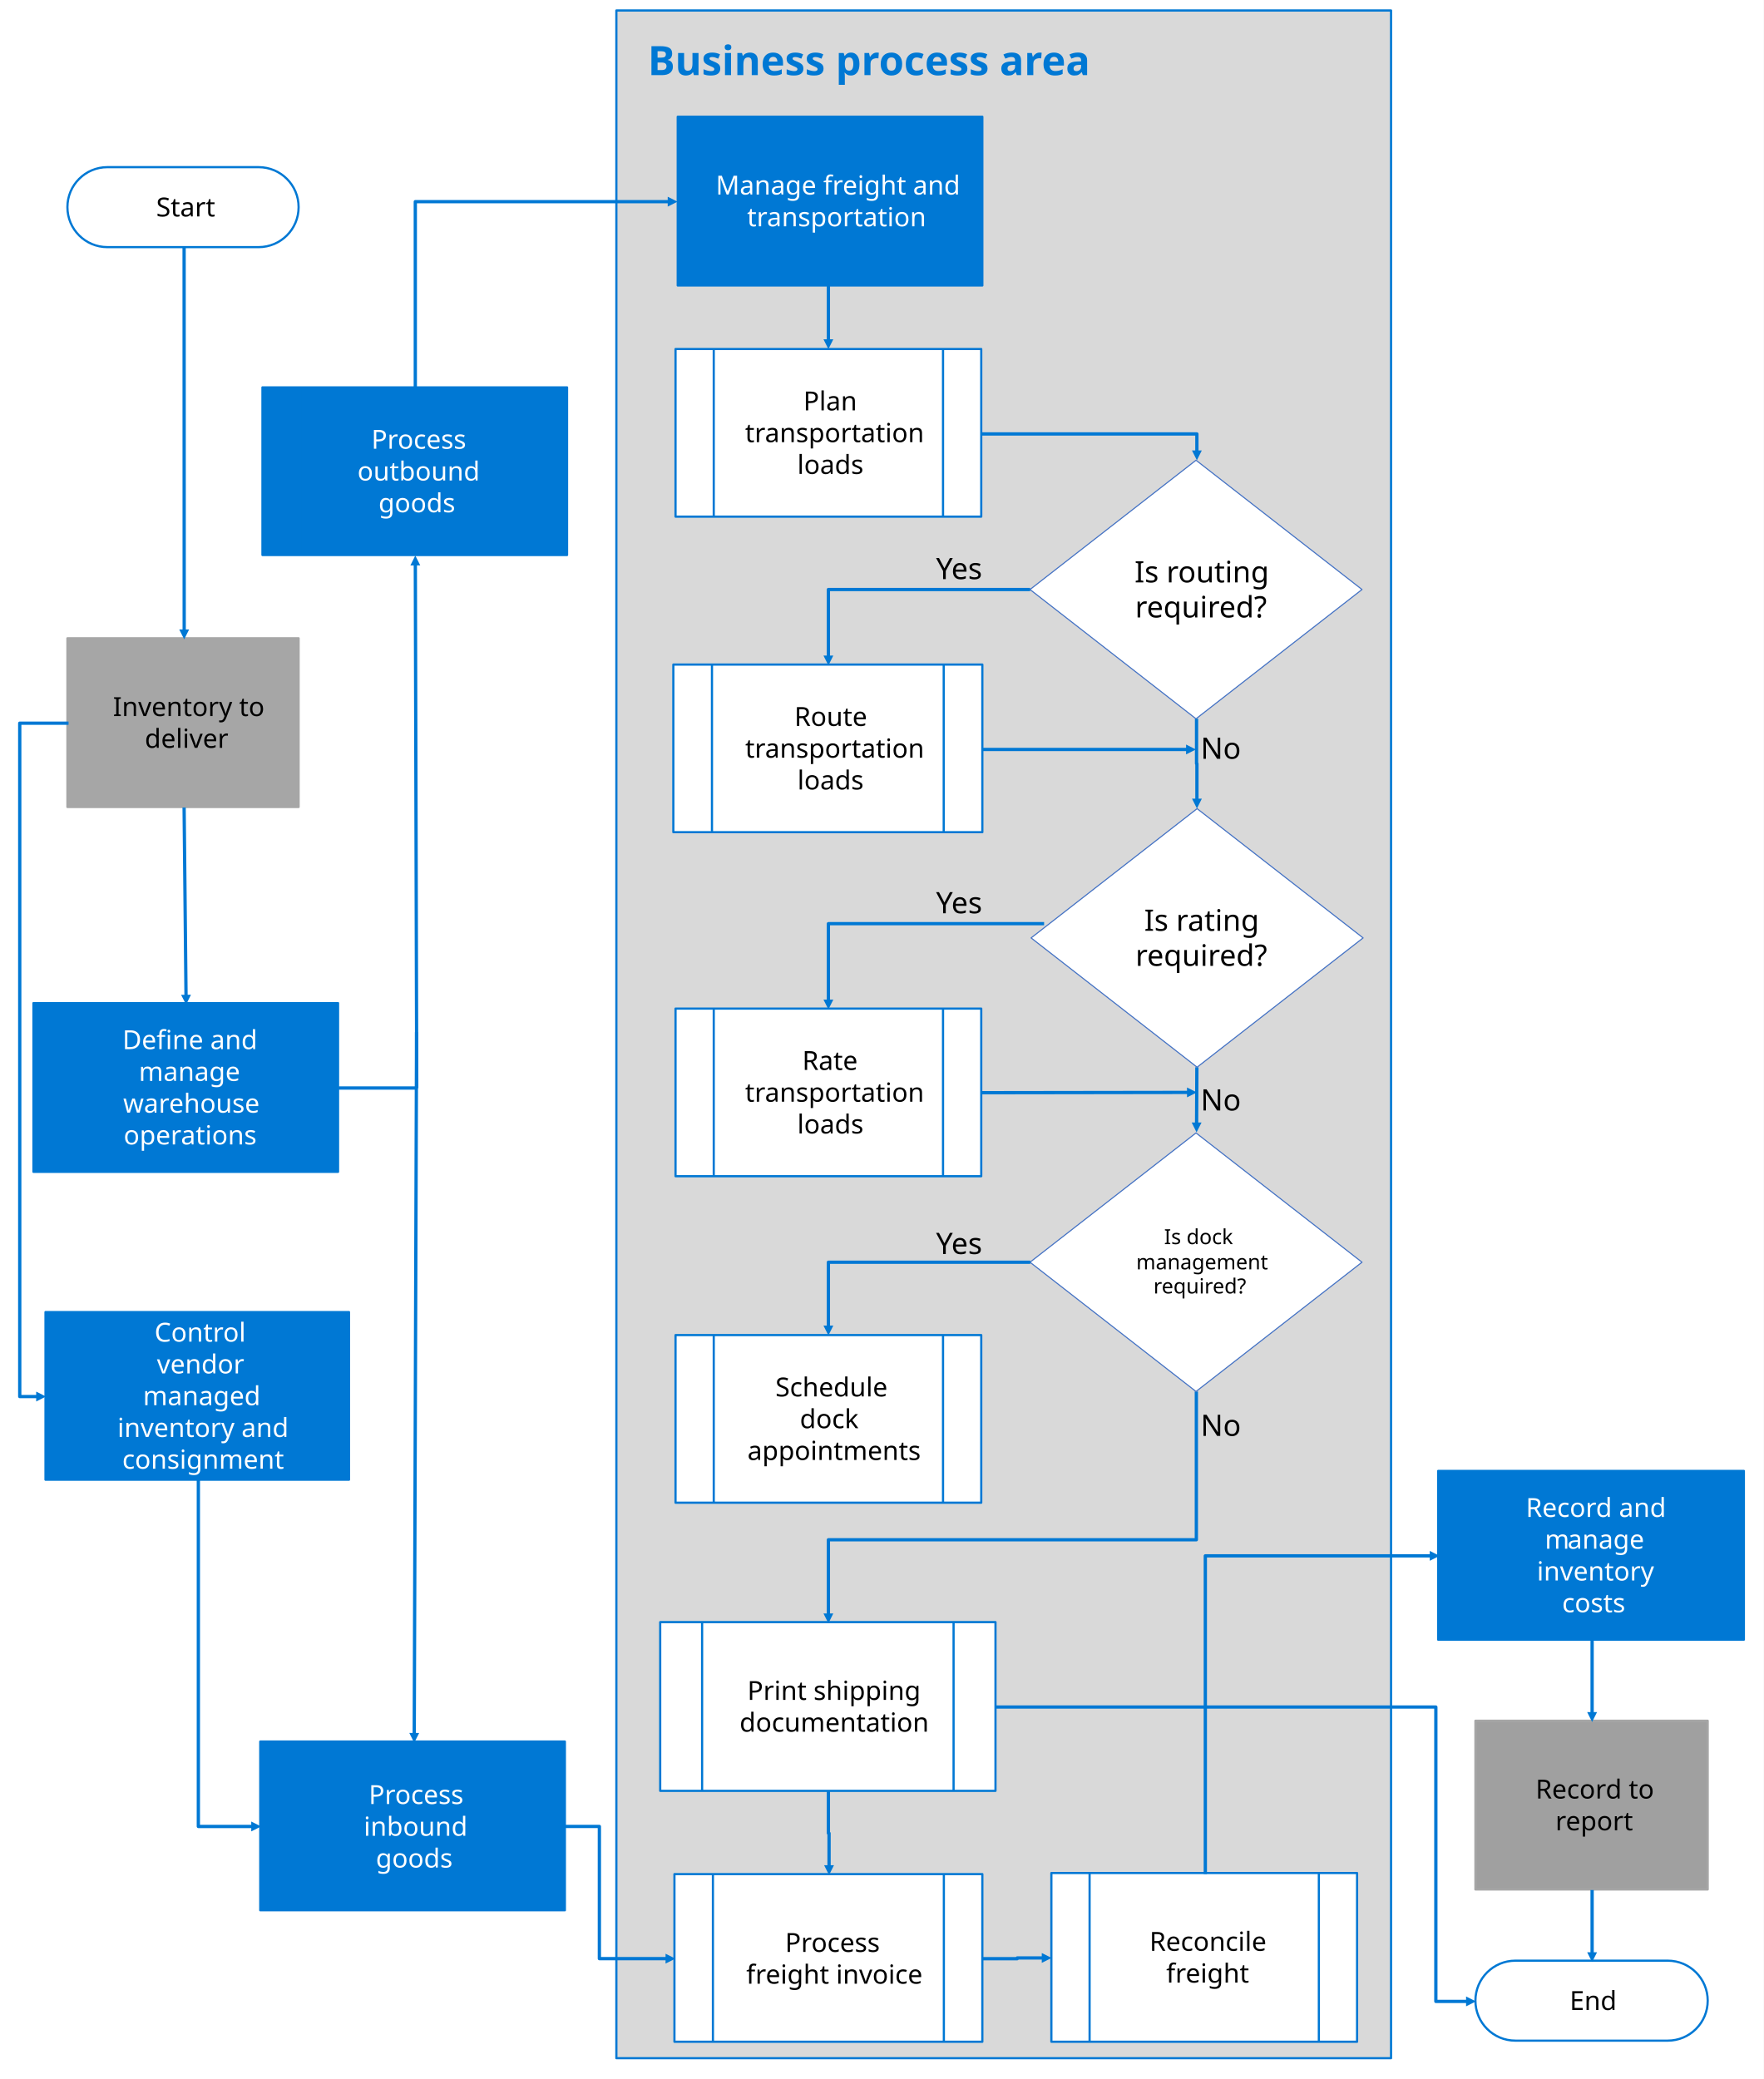
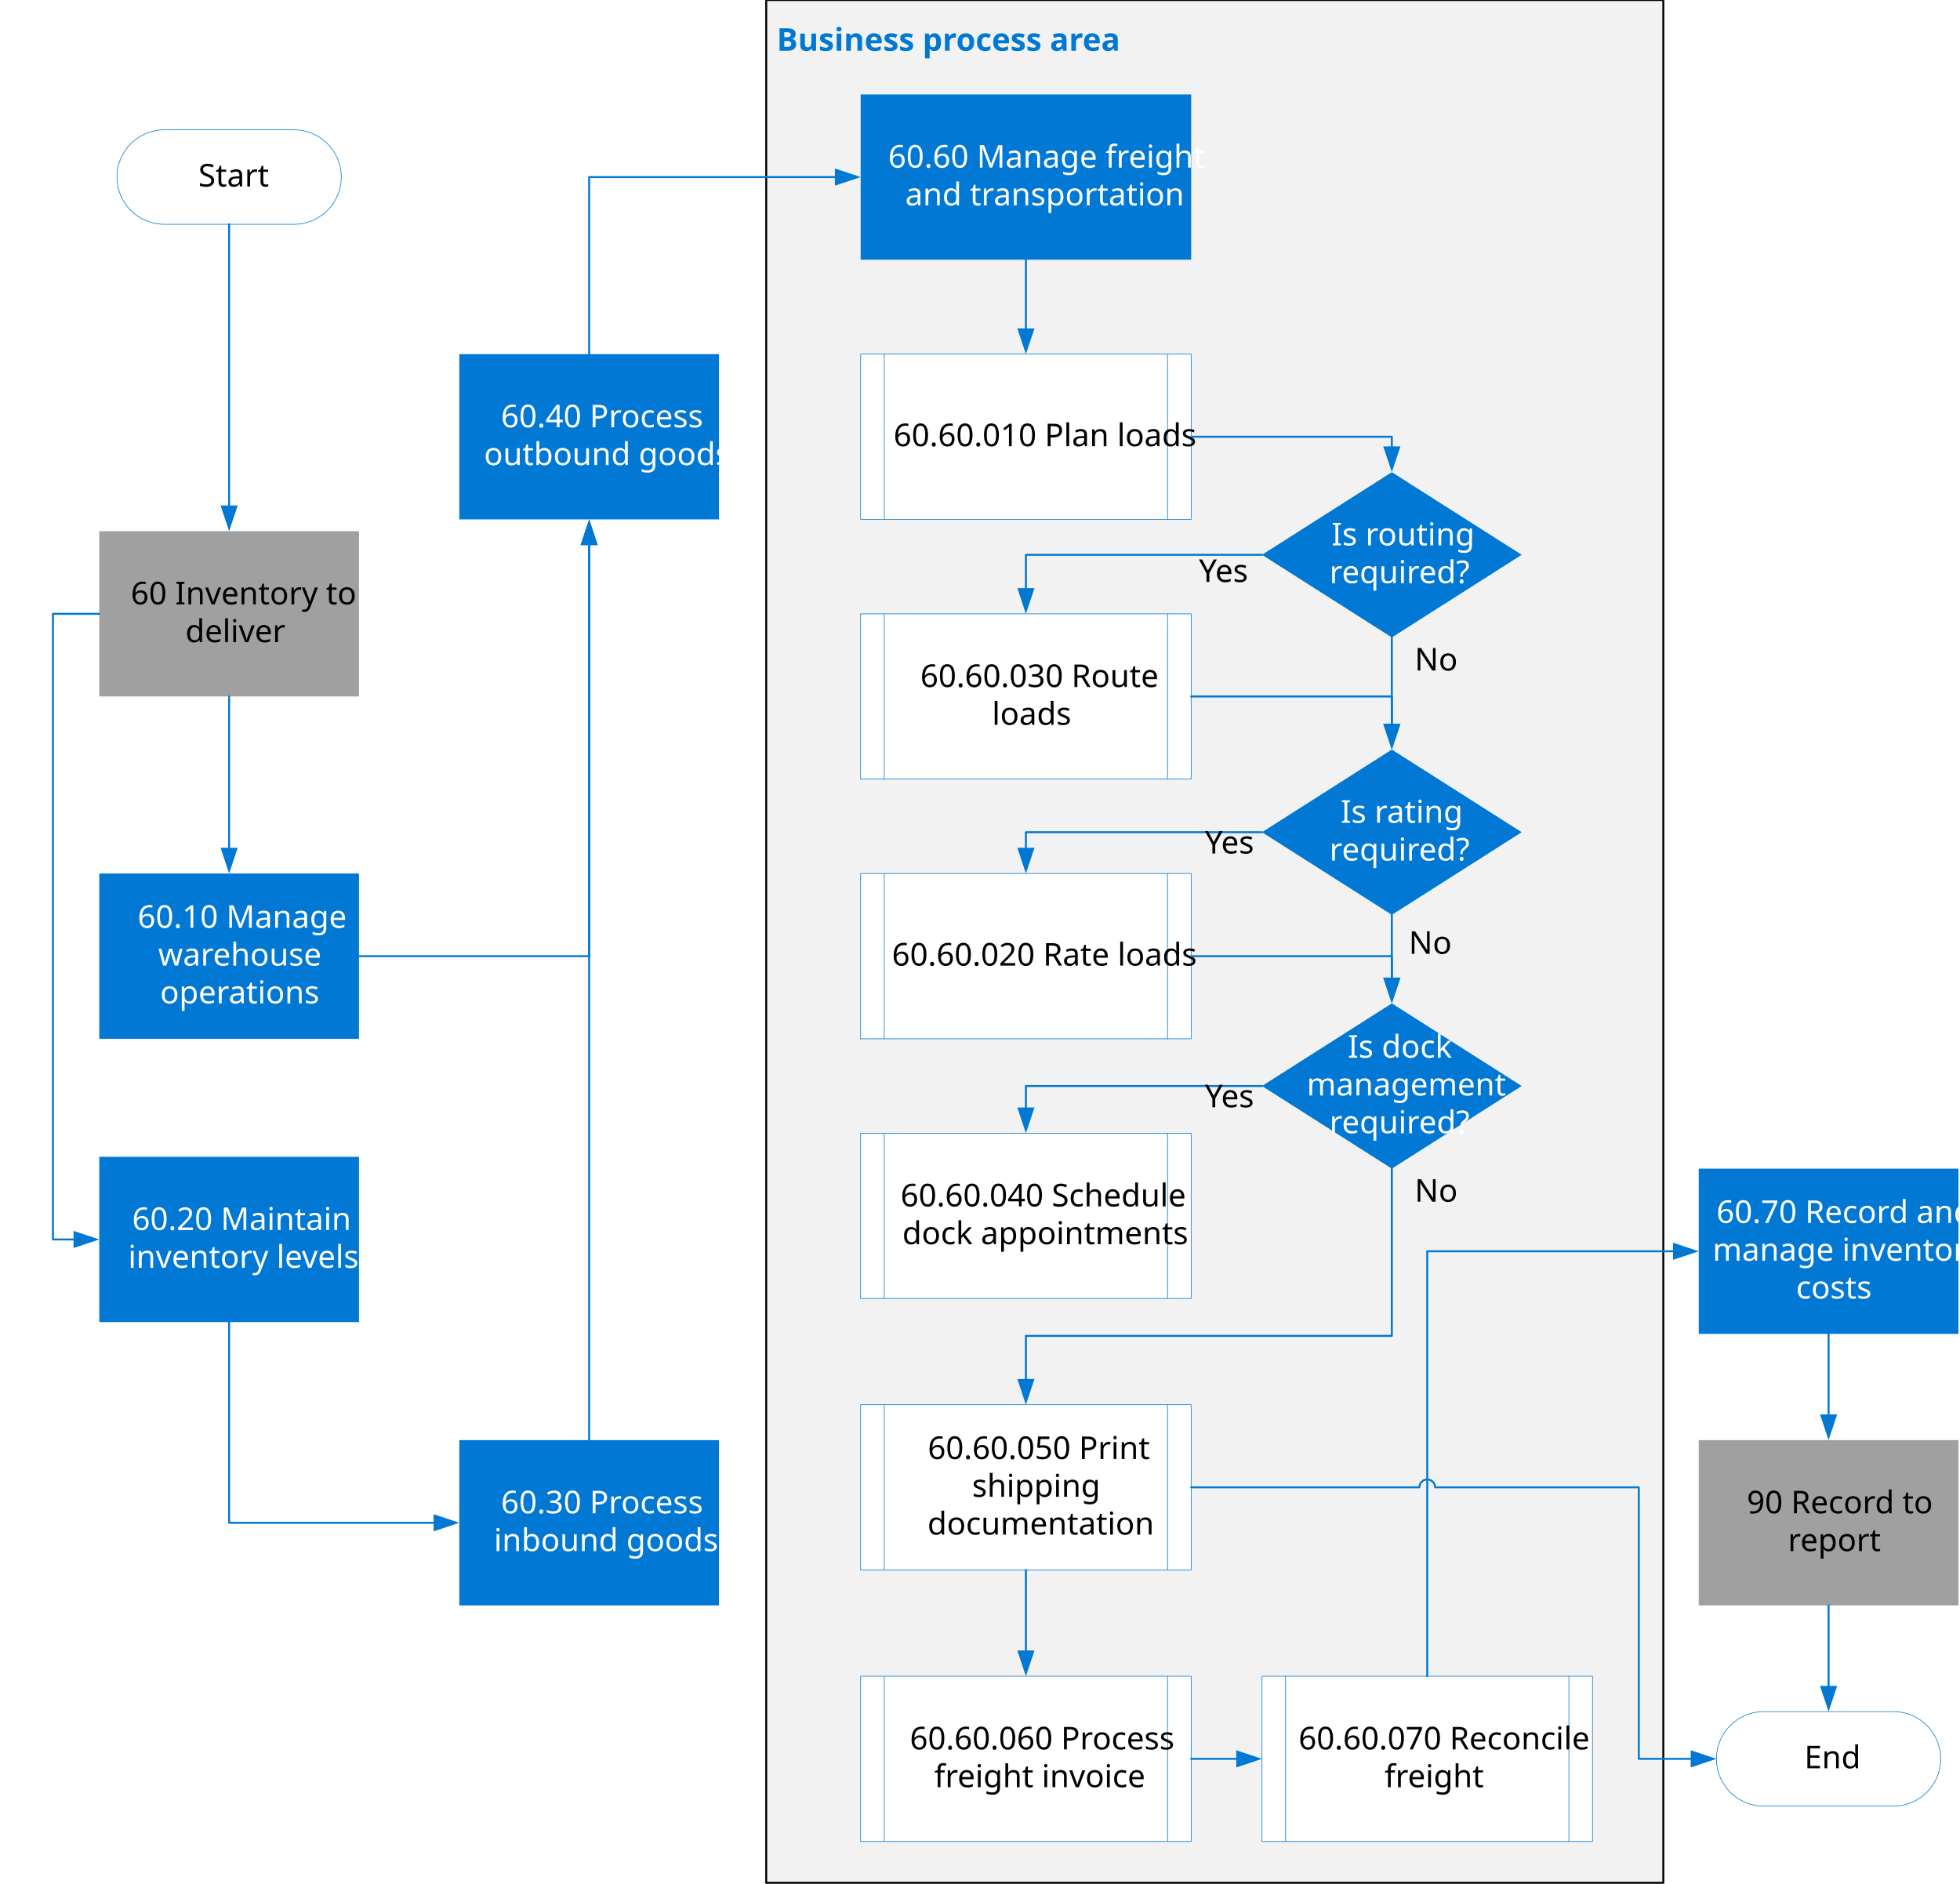
- <svg xmlns="http://www.w3.org/2000/svg" width="1609.659" height="1897.566" overflow="hidden" version="1.1" id="svg266">
-   <defs id="defs270" />
-   <g id="g264" transform="translate(-7.478092,-22.43427)">
-     <rect x="7.478" y="22.434" width="1609.659" height="1897.566" fill="#ffffff" id="rect2" style="stroke-width:0.91" />
-     <rect x="570" y="32" width="707" height="1869" stroke="#0078d4" stroke-width="2" stroke-linejoin="round" stroke-miterlimit="10" fill="#d9d9d9" id="rect4" />
-     <text fill="#0078d4" font-family="'Segoe UI', 'Segoe UI_MSFontService', sans-serif" font-weight="700" font-size="37px" transform="translate(598.678,91)" id="text6">Business process area</text>
-     <path d="M 69,211.5 C 69,191.342 85.342,175 105.5,175 h 138 c 20.158,0 36.5,16.342 36.5,36.5 v 0 c 0,20.158 -16.342,36.5 -36.5,36.5 h -138 C 85.342,248 69,231.658 69,211.5 Z" stroke="#0078d4" stroke-width="2" stroke-linejoin="round" stroke-miterlimit="10" fill="none" fill-rule="evenodd" id="path8" />
-     <text font-family="'Segoe UI', 'Segoe UI_MSFontService', sans-serif" font-weight="400" font-size="24px" transform="translate(150.023,220)" id="text10">Start</text>
-     <rect x="624" y="943" width="279" height="153" fill="#ffffff" id="rect12" />
-     <path d="m 658.875,943 v 153 m 209.25,-153 v 153" stroke="#0078d4" stroke-width="2" stroke-linejoin="round" stroke-miterlimit="10" fill="none" fill-rule="evenodd" id="path14" />
-     <rect x="624" y="943" width="279" height="153" stroke="#0078d4" stroke-width="2" stroke-linejoin="round" stroke-miterlimit="10" fill="none" id="rect16" />
-     <text font-family="'Segoe UI', 'Segoe UI_MSFontService', sans-serif" font-weight="400" font-size="24px" transform="translate(739.642,999)" id="text18">Rate</text>
-     <text font-family="'Segoe UI', 'Segoe UI_MSFontService', sans-serif" font-weight="400" font-size="24px" transform="translate(687.448,1028)" id="text20">transportation</text>
-     <text font-family="'Segoe UI', 'Segoe UI_MSFontService', sans-serif" font-weight="400" font-size="24px" transform="translate(735.122,1057)" id="text22">loads</text>
-     <rect x="623" y="1733" width="281" height="153" fill="#ffffff" id="rect24" />
-     <path d="m 658.125,1733 v 153 m 210.75,-153 v 153" stroke="#0078d4" stroke-width="2" stroke-linejoin="round" stroke-miterlimit="10" fill="none" fill-rule="evenodd" id="path26" />
-     <rect x="623" y="1733" width="281" height="153" stroke="#0078d4" stroke-width="2" stroke-linejoin="round" stroke-miterlimit="10" fill="none" id="rect28" />
-     <text font-family="'Segoe UI', 'Segoe UI_MSFontService', sans-serif" font-weight="400" font-size="24px" transform="translate(723.965,1804)" id="text30">Process</text>
-     <text font-family="'Segoe UI', 'Segoe UI_MSFontService', sans-serif" font-weight="400" font-size="24px" transform="translate(688.532,1833)" id="text32">freight invoice</text>
-     <rect x="1320" y="1365" width="279" height="154" fill="#0078d4" id="rect34" />
-     <path d="m 1354.88,1365 v 154 m 209.24,-154 v 154" stroke="#0078d4" stroke-width="2" stroke-linejoin="round" stroke-miterlimit="10" fill="none" fill-rule="evenodd" id="path36" />
-     <rect x="1320" y="1365" width="279" height="154" stroke="#0078d4" stroke-width="2" stroke-linejoin="round" stroke-miterlimit="10" fill="none" id="rect38" />
-     <text fill="#ffffff" font-family="'Segoe UI', 'Segoe UI_MSFontService', sans-serif" font-weight="400" font-size="24px" transform="translate(1400.01,1407)" id="text40">Record and</text>
-     <text fill="#ffffff" font-family="'Segoe UI', 'Segoe UI_MSFontService', sans-serif" font-weight="400" font-size="24px" transform="translate(1417.35,1436)" id="text42">m</text>
-     <text fill="#ffffff" font-family="'Segoe UI', 'Segoe UI_MSFontService', sans-serif" font-weight="400" font-size="24px" transform="translate(1438.02,1436)" id="text44">anage</text>
-     <text fill="#ffffff" font-family="'Segoe UI', 'Segoe UI_MSFontService', sans-serif" font-weight="400" font-size="24px" transform="translate(1410.12,1465)" id="text46">inventory</text>
-     <text fill="#ffffff" font-family="'Segoe UI', 'Segoe UI_MSFontService', sans-serif" font-weight="400" font-size="24px" transform="translate(1433.1,1494)" id="text48">costs</text>
-     <rect x="69" y="605" width="211" height="154" stroke="#a6a6a6" stroke-width="2" stroke-linejoin="round" stroke-miterlimit="10" fill="#a6a6a6" id="rect50" />
-     <text font-family="'Segoe UI', 'Segoe UI_MSFontService', sans-serif" font-weight="400" font-size="24px" transform="translate(110.587,676)" id="text52">Inventory to</text>
-     <text font-family="'Segoe UI', 'Segoe UI_MSFontService', sans-serif" font-weight="400" font-size="24px" transform="translate(139.634,705)" id="text54">deliver</text>
-     <rect x="624" y="341" width="279" height="153" fill="#ffffff" id="rect56" />
-     <path d="M 658.875,341 V 494 M 868.125,341 V 494" stroke="#0078d4" stroke-width="2" stroke-linejoin="round" stroke-miterlimit="10" fill="none" fill-rule="evenodd" id="path58" />
-     <rect x="624" y="341" width="279" height="153" stroke="#0078d4" stroke-width="2" stroke-linejoin="round" stroke-miterlimit="10" fill="none" id="rect60" />
-     <text font-family="'Segoe UI', 'Segoe UI_MSFontService', sans-serif" font-weight="400" font-size="24px" transform="translate(740.628,397)" id="text62">Plan</text>
-     <text font-family="'Segoe UI', 'Segoe UI_MSFontService', sans-serif" font-weight="400" font-size="24px" transform="translate(687.448,426)" id="text64">transportation</text>
-     <text font-family="'Segoe UI', 'Segoe UI_MSFontService', sans-serif" font-weight="400" font-size="24px" transform="translate(735.122,455)" id="text66">loads</text>
-     <path d="m 1354,1848.5 c 0,-20.16 16.34,-36.5 36.5,-36.5 h 139 c 20.16,0 36.5,16.34 36.5,36.5 v 0 c 0,20.16 -16.34,36.5 -36.5,36.5 h -139 c -20.16,0 -36.5,-16.34 -36.5,-36.5 z" stroke="#0078d4" stroke-width="2" stroke-linejoin="round" stroke-miterlimit="10" fill="none" fill-rule="evenodd" id="path68" />
-     <text font-family="'Segoe UI', 'Segoe UI_MSFontService', sans-serif" font-weight="400" font-size="24px" transform="translate(1440.02,1857)" id="text70">End</text>
-     <rect x="626" y="129" width="278" height="154" stroke="#0078d4" stroke-width="2" stroke-linejoin="round" stroke-miterlimit="10" fill="#0078d4" id="rect72" />
-     <text fill="#ffffff" font-family="'Segoe UI', 'Segoe UI_MSFontService', sans-serif" font-weight="400" font-size="24px" transform="translate(660.723,200)" id="text74">Manage freight and</text>
-     <text fill="#ffffff" font-family="'Segoe UI', 'Segoe UI_MSFontService', sans-serif" font-weight="400" font-size="24px" transform="translate(689.303,229)" id="text76">transportation</text>
-     <rect x="1354" y="1593" width="212" height="154" stroke="#a6a6a6" stroke-width="2" stroke-linejoin="round" stroke-miterlimit="10" fill="#a0a0a0" id="rect78" />
-     <text font-family="'Segoe UI', 'Segoe UI_MSFontService', sans-serif" font-weight="400" font-size="24px" transform="translate(1408.93,1664)" id="text80">Record to</text>
-     <text font-family="'Segoe UI', 'Segoe UI_MSFontService', sans-serif" font-weight="400" font-size="24px" transform="translate(1426.99,1693)" id="text82">report</text>
-     <rect x="624" y="1241" width="279" height="153" fill="#ffffff" id="rect84" />
-     <path d="m 658.875,1241 v 153 m 209.25,-153 v 153" stroke="#0078d4" stroke-width="2" stroke-linejoin="round" stroke-miterlimit="10" fill="none" fill-rule="evenodd" id="path86" />
-     <rect x="624" y="1241" width="279" height="153" stroke="#0078d4" stroke-width="2" stroke-linejoin="round" stroke-miterlimit="10" fill="none" id="rect88" />
-     <text font-family="'Segoe UI', 'Segoe UI_MSFontService', sans-serif" font-weight="400" font-size="24px" transform="translate(715.128,1297)" id="text90">Schedule</text>
-     <text font-family="'Segoe UI', 'Segoe UI_MSFontService', sans-serif" font-weight="400" font-size="24px" transform="translate(737.462,1326)" id="text92">dock</text>
-     <text font-family="'Segoe UI', 'Segoe UI_MSFontService', sans-serif" font-weight="400" font-size="24px" transform="translate(689.628,1355)" id="text94">appointments</text>
-     <rect x="622" y="629" width="282" height="153" fill="#ffffff" id="rect96" />
-     <path d="M 657.25,629 V 782 M 868.75,629 V 782" stroke="#0078d4" stroke-width="2" stroke-linejoin="round" stroke-miterlimit="10" fill="none" fill-rule="evenodd" id="path98" />
-     <rect x="622" y="629" width="282" height="153" stroke="#0078d4" stroke-width="2" stroke-linejoin="round" stroke-miterlimit="10" fill="none" id="rect100" />
-     <text font-family="'Segoe UI', 'Segoe UI_MSFontService', sans-serif" font-weight="400" font-size="24px" transform="translate(732.439,685)" id="text102">Route</text>
-     <text font-family="'Segoe UI', 'Segoe UI_MSFontService', sans-serif" font-weight="400" font-size="24px" transform="translate(687.565,714)" id="text104">transportation</text>
-     <text font-family="'Segoe UI', 'Segoe UI_MSFontService', sans-serif" font-weight="400" font-size="24px" transform="translate(735.239,743)" id="text106">loads</text>
-     <rect x="49" y="1220" width="277" height="153" fill="#0078d4" id="rect108" />
-     <path d="m 83.625,1220 v 153 m 207.75,-153 v 153" stroke="#0078d4" stroke-width="2" stroke-linejoin="round" stroke-miterlimit="10" fill="none" fill-rule="evenodd" id="path110" />
-     <rect x="49" y="1220" width="277" height="153" stroke="#0078d4" stroke-width="2" stroke-linejoin="round" stroke-miterlimit="10" fill="none" id="rect112" />
-     <text fill="#ffffff" font-family="'Segoe UI', 'Segoe UI_MSFontService', sans-serif" font-weight="400" font-size="24px" transform="translate(148.448,1247)" id="text114">Control</text>
-     <text fill="#ffffff" font-family="'Segoe UI', 'Segoe UI_MSFontService', sans-serif" font-weight="400" font-size="24px" transform="translate(150.694,1276)" id="text116">vendor</text>
-     <text fill="#ffffff" font-family="'Segoe UI', 'Segoe UI_MSFontService', sans-serif" font-weight="400" font-size="24px" transform="translate(137.961,1305)" id="text118">managed</text>
-     <text fill="#ffffff" font-family="'Segoe UI', 'Segoe UI_MSFontService', sans-serif" font-weight="400" font-size="24px" transform="translate(114.641,1334)" id="text120">inventory and</text>
-     <text fill="#ffffff" font-family="'Segoe UI', 'Segoe UI_MSFontService', sans-serif" font-weight="400" font-size="24px" transform="translate(119.041,1363)" id="text122">consignment</text>
-     <rect x="610" y="1503" width="306" height="154" fill="#ffffff" id="rect124" />
-     <path d="m 648.25,1503 v 154 m 229.5,-154 v 154" stroke="#0078d4" stroke-width="2" stroke-linejoin="round" stroke-miterlimit="10" fill="none" fill-rule="evenodd" id="path126" />
-     <rect x="610" y="1503" width="306" height="154" stroke="#0078d4" stroke-width="2" stroke-linejoin="round" stroke-miterlimit="10" fill="none" id="rect128" />
-     <text font-family="'Segoe UI', 'Segoe UI_MSFontService', sans-serif" font-weight="400" font-size="24px" transform="translate(689.533,1574)" id="text130">Print shipping</text>
-     <text font-family="'Segoe UI', 'Segoe UI_MSFontService', sans-serif" font-weight="400" font-size="24px" transform="translate(682.453,1603)" id="text132">documentation</text>
-     <path d="m 1100.81,1292.5 v 135.33 c 0,0.83 -0.67,1.5 -1.5,1.5 H 763.5 l 1.5,-1.5 v 68.75 h -3 v -68.75 c 0,-0.83 0.672,-1.5 1.5,-1.5 h 335.81 l -1.5,1.5 V 1292.5 Z M 768,1495.08 l -4.5,9 -4.5,-9 z" fill="#0078d4" id="path134" />
-     <path d="m 0,-1.5 h 38.185 c 0.828,0 1.5,0.672 1.5,1.5 v 0.602 l -1.5,-1.5 H 68.87 v 3 H 38.185 c -0.828,0 -1.5,-0.672 -1.5,-1.5 V 0 l 1.5,1.5 H 0 Z m 67.37,-2.398 9,4.5 -9,4.5 z" fill="#0078d4" transform="matrix(0,1,1,0,763.5,1657.5)" id="path136" />
-     <path d="m 1462,1747.5 v 58.33 h -3 v -58.33 z m 3,56.83 -4.5,9 -4.5,-9 z" fill="#0078d4" id="path138" />
-     <path d="m 765,283.5 v 50.1 h -3 v -50.1 z m 3,48.6 -4.5,9 -4.5,-9 z" fill="#0078d4" id="path140" />
-     <path d="m 903.5,417 h 196.3 c 0.83,0 1.5,0.672 1.5,1.5 v 16.55 h -3 V 418.5 l 1.5,1.5 H 903.5 Z m 200.8,16.55 -4.5,9 -4.5,-9 z" fill="#0078d4" id="path142" />
-     <path d="m 177,248.5 0.076,349.992 h -3 L 174,248.5 Z m 3.075,348.49 -4.498,9.001 -4.502,-8.999 z" fill="#0078d4" id="path144" />
-     <rect x="967" y="1732" width="279" height="154" fill="#ffffff" id="rect146" />
-     <path d="m 1001.88,1732 v 154 m 209.24,-154 v 154" stroke="#0078d4" stroke-width="2" stroke-linejoin="round" stroke-miterlimit="10" fill="none" fill-rule="evenodd" id="path148" />
-     <rect x="967" y="1732" width="279" height="154" stroke="#0078d4" stroke-width="2" stroke-linejoin="round" stroke-miterlimit="10" fill="none" id="rect150" />
-     <text font-family="'Segoe UI', 'Segoe UI_MSFontService', sans-serif" font-weight="400" font-size="24px" transform="translate(1056.56,1803)" id="text152">Reconcile</text>
-     <text font-family="'Segoe UI', 'Segoe UI_MSFontService', sans-serif" font-weight="400" font-size="24px" transform="translate(1071.8,1832)" id="text154">freight</text>
-     <path d="M 1.5,-0.007 1.752,51.961 -1.248,51.975 -1.5,0.007 Z M 4.745,50.446 0.288,59.468 -4.255,50.49 Z" fill="#0078d4" transform="matrix(-1,0,0,1,1099.79,996.5)" id="path156" />
-     <path d="m 0,-1.5 h 31.376 c 0.829,0 1.5,0.672 1.5,1.5 v 0.697 l -1.5,-1.5 H 55.251 V 2.197 H 31.376 c -0.828,0 -1.5,-0.672 -1.5,-1.5 V 0 l 1.5,1.5 H 0 Z m 53.751,-2.303 9,4.5 -9,4.5 z" fill="#0078d4" transform="matrix(1,0,0,-1,904.5,1810.2)" id="path158" />
-     <path d="M 1106,1732.93 V 1442.5 c 0,-0.83 0.67,-1.5 1.5,-1.5 h 206.34 v 3 H 1107.5 l 1.5,-1.5 v 290.43 z m 206.34,-294.93 9,4.5 -9,4.5 z" fill="#0078d4" id="path160" />
-     <rect x="245" y="1612" width="278" height="154" fill="#0078d4" id="rect162" />
-     <path d="m 279.75,1612 v 154 m 208.5,-154 v 154" stroke="#0078d4" stroke-width="2" stroke-linejoin="round" stroke-miterlimit="10" fill="none" fill-rule="evenodd" id="path164" />
-     <rect x="245" y="1612" width="278" height="154" stroke="#0078d4" stroke-width="2" stroke-linejoin="round" stroke-miterlimit="10" fill="none" id="rect166" />
-     <text fill="#ffffff" font-family="'Segoe UI', 'Segoe UI_MSFontService', sans-serif" font-weight="400" font-size="24px" transform="translate(344.001,1669)" id="text168">Process</text>
-     <text fill="#ffffff" font-family="'Segoe UI', 'Segoe UI_MSFontService', sans-serif" font-weight="400" font-size="24px" transform="translate(339.427,1698)" id="text170">inbound</text>
-     <text fill="#ffffff" font-family="'Segoe UI', 'Segoe UI_MSFontService', sans-serif" font-weight="400" font-size="24px" transform="translate(350.507,1727)" id="text172">goods</text>
-     <rect x="38" y="938" width="278" height="154" fill="#0078d4" id="rect174" />
-     <path d="m 72.75,938 v 154 m 208.5,-154 v 154" stroke="#0078d4" stroke-width="2" stroke-linejoin="round" stroke-miterlimit="10" fill="none" fill-rule="evenodd" id="path176" />
-     <rect x="38" y="938" width="278" height="154" stroke="#0078d4" stroke-width="2" stroke-linejoin="round" stroke-miterlimit="10" fill="none" id="rect178" />
-     <text fill="#ffffff" font-family="'Segoe UI', 'Segoe UI_MSFontService', sans-serif" font-weight="400" font-size="24px" transform="translate(119.227,980)" id="text180">Define and</text>
-     <text fill="#ffffff" font-family="'Segoe UI', 'Segoe UI_MSFontService', sans-serif" font-weight="400" font-size="24px" transform="translate(134.14,1009)" id="text182">manage</text>
-     <text fill="#ffffff" font-family="'Segoe UI', 'Segoe UI_MSFontService', sans-serif" font-weight="400" font-size="24px" transform="translate(119.88,1038)" id="text184">warehouse</text>
-     <text fill="#ffffff" font-family="'Segoe UI', 'Segoe UI_MSFontService', sans-serif" font-weight="400" font-size="24px" transform="translate(120.307,1067)" id="text186">operations</text>
-     <rect x="247" y="376" width="278" height="153" fill="#0078d4" id="rect188" />
-     <path d="M 281.75,376 V 529 M 490.25,376 V 529" stroke="#0078d4" stroke-width="2" stroke-linejoin="round" stroke-miterlimit="10" fill="none" fill-rule="evenodd" id="path190" />
-     <rect x="247" y="376" width="278" height="153" stroke="#0078d4" stroke-width="2" stroke-linejoin="round" stroke-miterlimit="10" fill="none" id="rect192" />
-     <text fill="#ffffff" font-family="'Segoe UI', 'Segoe UI_MSFontService', sans-serif" font-weight="400" font-size="24px" transform="translate(346.411,432)" id="text194">Process</text>
-     <text fill="#ffffff" font-family="'Segoe UI', 'Segoe UI_MSFontService', sans-serif" font-weight="400" font-size="24px" transform="translate(333.671,461)" id="text196">outbound</text>
-     <text fill="#ffffff" font-family="'Segoe UI', 'Segoe UI_MSFontService', sans-serif" font-weight="400" font-size="24px" transform="translate(352.918,490)" id="text198">goods</text>
-     <path d="m 386.308,1015.7 -1.288,-478.697 3,-0.008 1.288,478.695 z m -4.284,-477.188 4.476,-9.012 4.524,8.988 z" fill="#0078d4" id="path200" />
-     <path d="M 1.5,-0.005 3.624,641.155 0.624,641.165 -1.5,0.005 Z M 6.619,639.645 l -4.47,9.015 -4.53,-8.985 z" fill="#0078d4" transform="matrix(-1,0,0,1,387.649,964.5)" id="path202" />
-     <path d="m 177,759.485 1.756,172.393 -3,0.03 L 174,759.515 Z m 4.741,170.862 -4.408,9.045 -4.592,-8.953 z" fill="#0078d4" id="path204" />
-     <path d="m 316.5,1015.5 h 71.896" stroke="#0078d4" stroke-width="3" stroke-linejoin="round" stroke-miterlimit="10" fill="none" fill-rule="evenodd" id="path206" />
-     <path d="m 0,-1.5 h 44.527 c 0.828,0 1.5,0.672 1.5,1.5 v 614.604 c 0,0.829 -0.672,1.5 -1.5,1.5 h -16.5 v -3 h 16.5 l -1.5,1.5 V 0 l 1.5,1.5 H 0 Z m 29.527,620.604 -9,-4.5 9,-4.5 z" fill="#0078d4" transform="matrix(-1,0,0,1,70.027,682.5)" id="path208" />
-     <path d="m 0,-1.5 h 316.007 c 0.828,0 1.5,0.672 1.5,1.5 v 49.779 h -3 V 0 l 1.5,1.5 H 0 Z m 320.507,49.779 -4.5,9 -4.5,-9 z" fill="#0078d4" transform="matrix(0,1,1,0,188.5,1373.5)" id="path210" />
-     <path d="M 385,375.989 V 206.5 c 0,-0.828 0.672,-1.5 1.5,-1.5 h 231.857 v 3 H 386.5 l 1.5,-1.5 V 375.989 Z M 616.857,202 l 9,4.5 -9,4.5 z" fill="#0078d4" id="path212" />
-     <path d="m 947.5,560.5 151.5,-118 151.5,118 -151.5,118 z" stroke="#4472c4" stroke-linejoin="round" stroke-miterlimit="10" fill="#ffffff" fill-rule="evenodd" id="path214" />
-     <text font-family="'Segoe UI', 'Segoe UI_MSFontService', sans-serif" font-weight="400" font-size="27px" transform="translate(1042.89,554)" id="text216">Is routing</text>
-     <text font-family="'Segoe UI', 'Segoe UI_MSFontService', sans-serif" font-weight="400" font-size="27px" transform="translate(1043.4,586)" id="text218">required?</text>
-     <path d="m 948.5,878.5 151.5,-118 151.5,118 -151.5,118 z" stroke="#4472c4" stroke-linejoin="round" stroke-miterlimit="10" fill="#ffffff" fill-rule="evenodd" id="path220" />
-     <text font-family="'Segoe UI', 'Segoe UI_MSFontService', sans-serif" font-weight="400" font-size="27px" transform="translate(1051.72,872)" id="text222">Is rating</text>
-     <text font-family="'Segoe UI', 'Segoe UI_MSFontService', sans-serif" font-weight="400" font-size="27px" transform="translate(1043.74,904)" id="text224">required?</text>
-     <path d="m 0,-1.5 h 184.104 c 0.828,0 1.5,0.672 1.5,1.5 v 61.784 h -3 V 0 l 1.5,1.5 H 0 Z m 188.604,61.784 -4.5,9 -4.5,-9 z" fill="#0078d4" transform="matrix(-1,0,0,1,947.604,560.5)" id="path226" />
-     <path d="m 0,-1.5 h 40.943 c 0.828,0 1.5,0.672 1.5,1.5 v 0.34 l -1.5,-1.5 h 33.443 v 3 H 40.943 c -0.828,0 -1.5,-0.672 -1.5,-1.5 V 0 l 1.5,1.5 H 0 Z m 72.887,-2.66 9,4.5 -9,4.5 z" fill="#0078d4" transform="matrix(0,1,1,0,1099.5,678.5)" id="path228" />
-     <path d="m 0,-1.5 h 196.872 c 0.828,0 1.5,0.672 1.5,1.5 v 70.789 h -3 V 0 l 1.5,1.5 H 0 Z m 201.372,70.789 -4.5,9 -4.5,-9 z" fill="#0078d4" transform="matrix(-1,0,0,1,960.372,865.5)" id="path230" />
-     <path d="m 904.5,705 h 186.94 v 3 H 904.5 Z m 185.44,-3 9,4.5 -9,4.5 z" fill="#0078d4" id="path232" />
-     <path d="m 947.5,1174.5 151.5,-118 151.5,118 -151.5,118 z" stroke="#4472c4" stroke-linejoin="round" stroke-miterlimit="10" fill="#ffffff" fill-rule="evenodd" id="path234" />
-     <text font-family="'Segoe UI', 'Segoe UI_MSFontService', sans-serif" font-weight="400" font-size="19px" transform="translate(1069.85,1158)" id="text236">Is dock</text>
-     <text font-family="'Segoe UI', 'Segoe UI_MSFontService', sans-serif" font-weight="400" font-size="19px" transform="translate(1044.43,1181)" id="text238">management</text>
-     <text font-family="'Segoe UI', 'Segoe UI_MSFontService', sans-serif" font-weight="400" font-size="19px" transform="translate(1060.18,1203)" id="text240">required?</text>
-     <path d="M 0.002,-1.5 188.8,-1.235 l -0.004,3 L -0.002,1.5 Z M 187.304,-4.237 l 8.993,4.513 -9.006,4.487 z" fill="#0078d4" transform="matrix(1,0,0,-1,903.5,1019.78)" id="path242" />
-     <path d="m 0,-1.5 h 184.272 c 0.829,0 1.5,0.672 1.5,1.5 v 59.333 h -3 V 0 l 1.5,1.5 H 0 Z m 188.772,59.333 -4.5,9 -4.5,-9 z" fill="#0078d4" transform="matrix(-1,0,0,1,947.772,1174.5)" id="path244" />
-     <path d="m 916.5,1579 h 401.39 c 0.83,0 1.5,0.67 1.5,1.5 v 268.68 l -1.5,-1.5 h 29.09 v 3 h -29.09 c -0.83,0 -1.5,-0.68 -1.5,-1.5 V 1580.5 l 1.5,1.5 H 916.5 Z m 428.98,265.68 9,4.5 -9,4.5 z" fill="#0078d4" id="path246" />
-     <path d="m 523.5,1688 h 30.994 c 0.829,0 1.5,0.67 1.5,1.5 v 120.65 l -1.5,-1.5 h 61.895 v 3 h -61.895 c -0.828,0 -1.5,-0.68 -1.5,-1.5 V 1689.5 l 1.5,1.5 H 523.5 Z m 91.389,117.65 9,4.5 -9,4.5 z" fill="#0078d4" id="path248" />
-     <text font-family="'Segoe UI', 'Segoe UI_MSFontService', sans-serif" font-weight="400" font-size="27px" transform="translate(861.762,551)" id="text250">Yes</text>
-     <text font-family="'Segoe UI', 'Segoe UI_MSFontService', sans-serif" font-weight="400" font-size="27px" transform="translate(861.762,856)" id="text252">Yes</text>
-     <text font-family="'Segoe UI', 'Segoe UI_MSFontService', sans-serif" font-weight="400" font-size="27px" transform="translate(861.762,1167)" id="text254">Yes</text>
-     <text font-family="'Segoe UI', 'Segoe UI_MSFontService', sans-serif" font-weight="400" font-size="27px" transform="translate(1103.19,715)" id="text256">No</text>
-     <text font-family="'Segoe UI', 'Segoe UI_MSFontService', sans-serif" font-weight="400" font-size="27px" transform="translate(1103.19,1036)" id="text258">No</text>
-     <text font-family="'Segoe UI', 'Segoe UI_MSFontService', sans-serif" font-weight="400" font-size="27px" transform="translate(1103.19,1333)" id="text260">No</text>
-     <path d="m 1462,1519.5 v 67.14 h -3 v -67.14 z m 3,65.64 -4.5,9 -4.5,-9 z" fill="#0078d4" id="path262" />
+ <svg xmlns="http://www.w3.org/2000/svg" xmlns:xlink="http://www.w3.org/1999/xlink" viewBox="5 18 747 718" xml:space="preserve" color-interpolation-filters="sRGB" class="st14" width="1868" height="1795">
+   <rect x="0" y="0" width="1868" height="1795" fill="#ffffff" />
+   <style type="text/css">
+ 		.st1 {fill:#f2f2f2;stroke:#000000;stroke-linecap:round;stroke-linejoin:round;stroke-width:0.75}
+ 		.st2 {fill:#ffffff;stroke:#0078d4;stroke-linecap:round;stroke-linejoin:round;stroke-width:0.24}
+ 		.st3 {fill:#000000;font-family:Calibri;font-size:1em}
+ 		.st4 {fill:#a0a0a0;stroke:none;stroke-linecap:round;stroke-linejoin:round;stroke-width:0.24}
+ 		.st5 {font-size:1em}
+ 		.st6 {fill:#0078d4;stroke:none;stroke-linecap:round;stroke-linejoin:round;stroke-width:0.24}
+ 		.st7 {fill:#ffffff;font-family:Calibri;font-size:1em}
+ 		.st8 {fill:#ffffff}
+ 		.st9 {stroke:#0078d4;stroke-linecap:round;stroke-linejoin:round;stroke-width:0.24}
+ 		.st10 {marker-end:url(#mrkr13-109);stroke:#0078d4;stroke-linecap:round;stroke-linejoin:round;stroke-width:0.75}
+ 		.st11 {fill:#0078d4;fill-opacity:1;stroke:#0078d4;stroke-opacity:1;stroke-width:0.229}
+ 		.st12 {fill:none;stroke:none;stroke-linecap:round;stroke-linejoin:round;stroke-width:0.75}
+ 		.st13 {fill:#0078d4;font-family:Calibri;font-size:1em;font-weight:bold}
+ 		.st14 {fill:none;fill-rule:evenodd;font-size:12px;overflow:visible;stroke-linecap:square;stroke-miterlimit:3}
+ 	</style>
+   <style> a { pointer-events: none; } </style>
+   <style>a.rules_svg_anchor g:hover { opacity:0.8; cursor:pointer; }</style>
+   <defs id="Markers">
+     <g id="lend13">
+       <path d="M 3 1 L 0 0 L 3 -1 L 3 1 " style="stroke:none" />
+     </g>
+     <marker id="mrkr13-109" class="st11" refX="-13.08" orient="auto" markerUnits="strokeWidth" overflow="visible">
+       <use xlink:href="#lend13" transform="scale(-4.36,-4.36) " />
+     </marker>
+   </defs>
+   <g>
+     <g id="shape51-1" transform="translate(297,-452.25)">
+       <rect x="0" y="470.25" width="342" height="717.75" class="st1" />
+     </g>
+     <g id="shape1-3" transform="translate(49.5,-1084.5)">
+       <path d="M18 1188 L67.5 1188 A18 18 -180 0 0 67.5 1152 L18 1152 A18 18 -180 1 0 18 1188 Z" class="st2" />
+       <text x="31.01" y="1173.6" class="st3">Start</text>
+     </g>
+     <a id="2f1dd476-6d7b-4c96-8ec1-e9de9b0d2c44" class="rules_svg_anchor rules_svg_shape" href="/lms/chart?onclick=b3BlbkNoYXJ0Q29udGV4dE1lbnUoZXZlbnQsJ3cxMTZkNTIzNTk2NWMxNzA5M3Y0MDcxJywxODIzMiwgMSwgMSwgdGhpcywgd2luZG93LmZyYW1lRWxlbWVudCk=&amp;navigate=true&amp;details=Description">
+       <g id="shape2-6" transform="translate(42.75,-904.5)">
+         <rect x="0" y="1125" width="99" height="63" class="st4" />
+         <text x="12.04" y="1152.9" class="st3">60 Inventory to <tspan x="32.82" dy="1.2em" class="st5">deliver</tspan>
+         </text>
+       </g>
+     </a>
+     <a id="4a709711-7417-4b7b-9268-e7ac106e5545" class="rules_svg_anchor rules_svg_shape" href="/lms/chart?onclick=b3BlbkNoYXJ0Q29udGV4dE1lbnUoZXZlbnQsJ3cxMTZkNTIzNTk2NWMxNzExNHY0MDcxJywxODI1MSwgMSwgMSwgdGhpcywgd2luZG93LmZyYW1lRWxlbWVudCk=&amp;navigate=true&amp;details=Description">
+       <g id="shape3-10" transform="translate(180,-972)">
+         <rect x="0" y="1125" width="99" height="63" class="st6" />
+         <text x="15.89" y="1152.9" class="st7">60.40 Process <tspan x="9.39" dy="1.2em" class="st5">outbound goods</tspan>
+         </text>
+       </g>
+     </a>
+     <a id="6c4672f2-dd0a-467b-ae64-327dad0fc4f8" class="rules_svg_anchor rules_svg_shape" href="/lms/chart?onclick=b3BlbkNoYXJ0Q29udGV4dE1lbnUoZXZlbnQsJ3cxMTZkNTIzNTk2NWMxNzA5NHY0MDcxJywxODIzMywgMSwgMSwgdGhpcywgd2luZG93LmZyYW1lRWxlbWVudCk=&amp;navigate=true&amp;details=Description">
+       <g id="shape4-14" transform="translate(42.75,-774)">
+         <rect x="0" y="1125" width="99" height="63" class="st6" />
+         <text x="14.62" y="1145.7" class="st7">60.10 Manage <tspan x="22.46" dy="1.2em" class="st5">warehouse </tspan>
+           <tspan x="23.18" dy="1.2em" class="st5">operations</tspan>
+         </text>
+       </g>
+     </a>
+     <a id="1c8e28da-be2a-4b4a-8b53-6c58360785d9" class="rules_svg_anchor rules_svg_shape" href="/lms/chart?onclick=b3BlbkNoYXJ0Q29udGV4dE1lbnUoZXZlbnQsJ3cxMTZkNTIzNTk2NWMxNzEwMXY0MDcxJywxODIzOCwgMSwgMSwgdGhpcywgd2luZG93LmZyYW1lRWxlbWVudCk=&amp;navigate=true&amp;details=Description">
+       <g id="shape5-19" transform="translate(42.75,-666)">
+         <rect x="0" y="1125" width="99" height="63" class="st6" />
+         <text x="12.52" y="1152.9" class="st7">60.20 Maintain <tspan x="11" dy="1.2em" class="st5">inventory levels</tspan>
+         </text>
+       </g>
+     </a>
+     <a id="8de0bce5-035f-42aa-a293-b2dbccb6c907" class="rules_svg_anchor rules_svg_shape" href="/lms/chart?onclick=b3BlbkNoYXJ0Q29udGV4dE1lbnUoZXZlbnQsJ3cxMTZkNTIzNTk2NWMxNzEwOHY0MDcxJywxODI0NSwgMSwgMSwgdGhpcywgd2luZG93LmZyYW1lRWxlbWVudCk=&amp;navigate=true&amp;details=Description">
+       <g id="shape6-23" transform="translate(180,-558)">
+         <rect x="0" y="1125" width="99" height="63" class="st6" />
+         <text x="15.89" y="1152.9" class="st7">60.30 Process <tspan x="13.19" dy="1.2em" class="st5">inbound goods</tspan>
+         </text>
+       </g>
+     </a>
+     <a id="ca1b6c8d-a397-4513-b28c-a2f5c0027331" class="rules_svg_anchor rules_svg_shape" href="/lms/chart?onclick=b3BlbkNoYXJ0Q29udGV4dE1lbnUoZXZlbnQsJ3cxMTZkNTIzNTk2NWMxNzEzNnY0MDcxJywxODI2OSwgMSwgMSwgdGhpcywgd2luZG93LmZyYW1lRWxlbWVudCk=&amp;navigate=true&amp;details=Description">
+       <g id="shape7-27" transform="translate(333,-972)">
+         <path d="M0 1188 L126 1188 L126 1125 L0 1125 L0 1188 Z" class="st8" />
+         <path d="M0 1188 L126 1188 L126 1125 L0 1125 L0 1188" class="st9" />
+         <path d="M9 1188 L9 1125" class="st9" />
+         <path d="M117 1188 L117 1125" class="st9" />
+         <text x="12.55" y="1160.1" class="st3">60.60.010 Plan loads</text>
+       </g>
+     </a>
+     <a id="3b02c95a-1b63-4a56-b787-e29ef15e1da8" class="rules_svg_anchor rules_svg_shape" href="/lms/chart?onclick=b3BlbkNoYXJ0Q29udGV4dE1lbnUoZXZlbnQsJ3cxMTZkNTIzNTk2NWMxNzEzNXY0MDcxJywxODI2OCwgMSwgMSwgdGhpcywgd2luZG93LmZyYW1lRWxlbWVudCk=&amp;navigate=true&amp;details=Description">
+       <g id="shape8-33" transform="translate(333,-1071)">
+         <rect x="0" y="1125" width="126" height="63" class="st6" />
+         <text x="10.5" y="1152.9" class="st7">60.60 Manage freight <tspan x="16.99" dy="1.2em" class="st5">and transportation</tspan>
+         </text>
+       </g>
+     </a>
+     <g id="shape9-37" transform="translate(486,-927)">
+       <path d="M0 1156.5 L49.5 1125 L99 1156.5 L49.5 1188 L0 1156.5 Z" class="st6" />
+       <text x="26.51" y="1152.9" class="st7">Is routing <tspan x="25.73" dy="1.2em" class="st5">required?</tspan>
+       </text>
+     </g>
+     <a id="4cac5979-376f-46bd-a3a3-1f06a5e88de1" class="rules_svg_anchor rules_svg_shape" href="/lms/chart?onclick=b3BlbkNoYXJ0Q29udGV4dE1lbnUoZXZlbnQsJ3cxMTZkNTIzNTk2NWMxNzEzOHY0MDcxJywxODI3MSwgMSwgMSwgdGhpcywgd2luZG93LmZyYW1lRWxlbWVudCk=&amp;navigate=true&amp;details=Description">
+       <g id="shape10-41" transform="translate(333,-873)">
+         <path d="M0 1188 L126 1188 L126 1125 L0 1125 L0 1188 Z" class="st8" />
+         <path d="M0 1188 L126 1188 L126 1125 L0 1125 L0 1188" class="st9" />
+         <path d="M9 1188 L9 1125" class="st9" />
+         <path d="M117 1188 L117 1125" class="st9" />
+         <text x="22.76" y="1152.9" class="st3">60.60.030 Route <tspan x="50.09" dy="1.2em" class="st5">loads</tspan>
+         </text>
+       </g>
+     </a>
+     <a id="5d23dfc5-5f47-47fd-b5fe-acb068b8f566" class="rules_svg_anchor rules_svg_shape" href="/lms/chart?onclick=b3BlbkNoYXJ0Q29udGV4dE1lbnUoZXZlbnQsJ3cxMTZkNTIzNTk2NWMxNzEzN3Y0MDcxJywxODI3MCwgMSwgMSwgdGhpcywgd2luZG93LmZyYW1lRWxlbWVudCk=&amp;navigate=true&amp;details=Description">
+       <g id="shape11-48" transform="translate(333,-774)">
+         <path d="M0 1188 L126 1188 L126 1125 L0 1125 L0 1188 Z" class="st8" />
+         <path d="M0 1188 L126 1188 L126 1125 L0 1125 L0 1188" class="st9" />
+         <path d="M9 1188 L9 1125" class="st9" />
+         <path d="M117 1188 L117 1125" class="st9" />
+         <text x="11.93" y="1160.1" class="st3">60.60.020 Rate loads</text>
+       </g>
+     </a>
+     <a id="63b3fd1f-4c4e-41ef-930e-3929c4cad97e" class="rules_svg_anchor rules_svg_shape" href="/lms/chart?onclick=b3BlbkNoYXJ0Q29udGV4dE1lbnUoZXZlbnQsJ3cxMTZkNTIzNTk2NWMxNzEzOXY0MDcxJywxODI3MiwgMSwgMSwgdGhpcywgd2luZG93LmZyYW1lRWxlbWVudCk=&amp;navigate=true&amp;details=Description">
+       <g id="shape12-54" transform="translate(333,-675)">
+         <path d="M0 1188 L126 1188 L126 1125 L0 1125 L0 1188 Z" class="st8" />
+         <path d="M0 1188 L126 1188 L126 1125 L0 1125 L0 1188" class="st9" />
+         <path d="M9 1188 L9 1125" class="st9" />
+         <path d="M117 1188 L117 1125" class="st9" />
+         <text x="15.23" y="1152.9" class="st3">60.60.040 Schedule <tspan x="15.89" dy="1.2em" class="st5">dock appointments</tspan>
+         </text>
+       </g>
+     </a>
+     <a id="944214d5-9402-4508-980a-f629b433e6d2" class="rules_svg_anchor rules_svg_shape" href="/lms/chart?onclick=b3BlbkNoYXJ0Q29udGV4dE1lbnUoZXZlbnQsJ3cxMTZkNTIzNTk2NWMxNzE0MHY0MDcxJywxODI3MywgMSwgMSwgdGhpcywgd2luZG93LmZyYW1lRWxlbWVudCk=&amp;navigate=true&amp;details=Description">
+       <g id="shape13-61" transform="translate(333,-571.5)">
+         <path d="M0 1188 L126 1188 L126 1125 L0 1125 L0 1188 Z" class="st8" />
+         <path d="M0 1188 L126 1188 L126 1125 L0 1125 L0 1188" class="st9" />
+         <path d="M9 1188 L9 1125" class="st9" />
+         <path d="M117 1188 L117 1125" class="st9" />
+         <text x="25.6" y="1145.7" class="st3">60.60.050 Print <tspan x="42.47" dy="1.2em" class="st5">shipping </tspan>
+           <tspan x="25.48" dy="1.2em" class="st5">documentation</tspan>
+         </text>
+       </g>
+     </a>
+     <g id="shape14-69" transform="translate(486,-821.25)">
+       <path d="M0 1156.5 L49.5 1125 L99 1156.5 L49.5 1188 L0 1156.5 Z" class="st6" />
+       <text x="29.96" y="1152.9" class="st7">Is rating <tspan x="25.73" dy="1.2em" class="st5">required?</tspan>
+       </text>
+     </g>
+     <g id="shape15-73" transform="translate(486,-724.5)">
+       <path d="M0 1156.5 L49.5 1125 L99 1156.5 L49.5 1188 L0 1156.5 Z" class="st6" />
+       <text x="32.7" y="1145.7" class="st7">Is dock <tspan x="17.06" dy="1.2em" class="st5">management </tspan>
+         <tspan x="25.73" dy="1.2em" class="st5">required?</tspan>
+       </text>
+     </g>
+     <a id="50937b9d-dfda-42e5-a837-797cdfab2f8e" class="rules_svg_anchor rules_svg_shape" href="/lms/chart?onclick=b3BlbkNoYXJ0Q29udGV4dE1lbnUoZXZlbnQsJ3cxMTZkNTIzNTk2NWMxNzE0MXY0MDcxJywxODI3NCwgMSwgMSwgdGhpcywgd2luZG93LmZyYW1lRWxlbWVudCk=&amp;navigate=true&amp;details=Description">
+       <g id="shape17-78" transform="translate(333,-468)">
+         <path d="M0 1188 L126 1188 L126 1125 L0 1125 L0 1188 Z" class="st8" />
+         <path d="M0 1188 L126 1188 L126 1125 L0 1125 L0 1188" class="st9" />
+         <path d="M9 1188 L9 1125" class="st9" />
+         <path d="M117 1188 L117 1125" class="st9" />
+         <text x="18.76" y="1152.9" class="st3">60.60.060 Process <tspan x="28.07" dy="1.2em" class="st5">freight invoice</tspan>
+         </text>
+       </g>
+     </a>
+     <a id="e476e22a-98d9-4dc2-abd0-43f0eed554ce" class="rules_svg_anchor rules_svg_shape" href="/lms/chart?onclick=b3BlbkNoYXJ0Q29udGV4dE1lbnUoZXZlbnQsJ3cxMTZkNTIzNTk2NWMxNzE0MnY0MDcxJywxODI3NSwgMSwgMSwgdGhpcywgd2luZG93LmZyYW1lRWxlbWVudCk=&amp;navigate=true&amp;details=Description">
+       <g id="shape18-85" transform="translate(486,-468)">
+         <path d="M0 1188 L126 1188 L126 1125 L0 1125 L0 1188 Z" class="st8" />
+         <path d="M0 1188 L126 1188 L126 1125 L0 1125 L0 1188" class="st9" />
+         <path d="M9 1188 L9 1125" class="st9" />
+         <path d="M117 1188 L117 1125" class="st9" />
+         <text x="13.95" y="1152.9" class="st3">60.60.070 Reconcile <tspan x="46.73" dy="1.2em" class="st5">freight</tspan>
+         </text>
+       </g>
+     </a>
+     <g id="shape19-92" transform="translate(659.25,-481.5)">
+       <path d="M18 1188 L67.5 1188 A18 18 -180 0 0 67.5 1152 L18 1152 A18 18 -180 1 0 18 1188 Z" class="st2" />
+       <text x="33.52" y="1173.6" class="st3">End</text>
+     </g>
+     <a id="3e523e09-3d6d-4860-a143-ed8bc64b4592" class="rules_svg_anchor rules_svg_shape" href="/lms/chart?onclick=b3BlbkNoYXJ0Q29udGV4dE1lbnUoZXZlbnQsJ3cxMTZkNTIzNTk2NWMxNzQxMnY0MDcxJywxODQ2MSwgMSwgMSwgdGhpcywgd2luZG93LmZyYW1lRWxlbWVudCk=&amp;navigate=true&amp;details=Description">
+       <g id="shape20-95" transform="translate(652.5,-558)">
+         <rect x="0" y="1125" width="99" height="63" class="st4" />
+         <text x="18.34" y="1152.9" class="st3">90 Record to <tspan x="34" dy="1.2em" class="st5">report</tspan>
+         </text>
+       </g>
+     </a>
+     <g id="shape21-99" transform="translate(652.5,-661.5)">
+       <rect x="0" y="1125" width="99" height="63" class="st6" />
+       <text x="6.74" y="1145.7" class="st7">60.70 Record and <tspan x="5.28" dy="1.2em" class="st5">manage inventory </tspan>
+         <tspan x="37.1" dy="1.2em" class="st5">costs</tspan>
+       </text>
+     </g>
+     <g id="shape22-104" transform="translate(101.25,-1084.5)">
+       <path d="M-9 1188 L-9 1295.19" class="st10" />
+     </g>
+     <g id="shape23-110" transform="translate(83.25,-904.5)">
+       <path d="M9 1188 L9 1245.69" class="st10" />
+     </g>
+     <g id="shape24-115" transform="translate(33.75,-936)">
+       <path d="M9 1188 L-8.66 1188 L-8.66 1426.5 L-0.81 1426.5" class="st10" />
+     </g>
+     <g id="shape25-120" transform="translate(92.25,-666)">
+       <path d="M0 1188 L0 1264.5 L77.94 1264.5" class="st10" />
+     </g>
+     <g id="shape26-125" transform="translate(220.5,-621)">
+       <path d="M9 1188 L9 846.81" class="st10" />
+     </g>
+     <g id="shape27-130" transform="translate(141.75,-805.5)">
+       <path d="M0 1188 L87.75 1188 L87.75 1031.31" class="st10" />
+     </g>
+     <g id="shape28-135" transform="translate(229.5,-1035)">
+       <path d="M0 1188 L0 1120.5 L93.69 1120.5" class="st10" />
+     </g>
+     <g id="shape29-140" transform="translate(387,-1071)">
+       <path d="M9 1188 L9 1214.19" class="st10" />
+     </g>
+     <g id="shape30-145" transform="translate(459,-1005.75)">
+       <path d="M0 1190.25 L76.5 1190.25 L76.5 1193.94" class="st10" />
+     </g>
+     <g id="shape31-150" transform="translate(486,-958.5)">
+       <path d="M0 1188 L-90 1188 L-90 1200.69" class="st10" />
+     </g>
+     <g id="shape32-155" transform="translate(459,-904.5)">
+       <path d="M0 1188 L76.5 1188 L76.5 1198.44" class="st10" />
+     </g>
+     <g id="shape33-160" transform="translate(526.5,-927)">
+       <path d="M9 1188 L9 1220.94" class="st10" />
+     </g>
+     <g id="shape34-165" transform="translate(526.5,-821.25)">
+       <path d="M9 1188 L9 1211.94" class="st10" />
+     </g>
+     <g id="shape35-170" transform="translate(486,-853.875)">
+       <path d="M0 1189.13 L-90 1189.13 L-90 1195.06" class="st10" />
+     </g>
+     <g id="shape36-175" transform="translate(486,-756)">
+       <path d="M0 1188 L-90 1188 L-90 1196.19" class="st10" />
+     </g>
+     <g id="shape37-180" transform="translate(459,-805.5)">
+       <path d="M0 1188 L76.5 1188 L76.5 1196.19" class="st10" />
+     </g>
+     <g id="shape38-185" transform="translate(535.5,-724.5)">
+       <path d="M0 1188 L0 1251.75 L-139.5 1251.75 L-139.5 1268.19" class="st10" />
+     </g>
+     <g id="shape39-190" transform="translate(387,-571.5)">
+       <path d="M9 1188 L9 1218.69" class="st10" />
+     </g>
+     <g id="shape40-195" transform="translate(459,-490.5)">
+       <path d="M0 1179 L17.19 1179" class="st10" />
+     </g>
+     <g id="shape41-200" transform="translate(459,-603)">
+       <path d="M0 1188 L87 1188 A3 3 0 0 1 93 1188 L170.66 1188 L170.66 1291.5 L190.44 1291.5" class="st10" />
+     </g>
+     <g id="shape42-205" transform="translate(549,-531)">
+       <path d="M0 1188 L0 1026 L93.69 1026" class="st10" />
+     </g>
+     <g id="shape43-210" transform="translate(693,-661.5)">
+       <path d="M9 1188 L9 1218.69" class="st10" />
+     </g>
+     <g id="shape44-215" transform="translate(693,-558)">
+       <path d="M9 1188 L9 1218.69" class="st10" />
+     </g>
+     <g id="shape45-220" transform="translate(452.25,-945)">
+       <rect x="0" y="1174.5" width="36" height="13.5" class="st12" />
+       <text x="9.74" y="1184.85" class="st3">Yes</text>
+     </g>
+     <g id="shape46-223" transform="translate(535.5,-909)">
+       <rect x="0" y="1170" width="31.5" height="18" class="st12" />
+       <text x="8.71" y="1182.6" class="st3">No</text>
+     </g>
+     <g id="shape47-226" transform="translate(533.25,-801)">
+       <rect x="0" y="1170" width="31.5" height="18" class="st12" />
+       <text x="8.71" y="1182.6" class="st3">No</text>
+     </g>
+     <g id="shape48-229" transform="translate(535.5,-706.5)">
+       <rect x="0" y="1170" width="31.5" height="18" class="st12" />
+       <text x="8.71" y="1182.6" class="st3">No</text>
+     </g>
+     <g id="shape49-232" transform="translate(454.5,-841.5)">
+       <rect x="0" y="1174.5" width="36" height="13.5" class="st12" />
+       <text x="9.74" y="1184.85" class="st3">Yes</text>
+     </g>
+     <g id="shape50-235" transform="translate(454.5,-744.75)">
+       <rect x="0" y="1174.5" width="36" height="13.5" class="st12" />
+       <text x="9.74" y="1184.85" class="st3">Yes</text>
+     </g>
+     <g id="shape52-238" transform="translate(297,-1138.5)">
+       <rect x="0" y="1156.5" width="225" height="31.5" class="st12" />
+       <text x="4" y="1175.85" class="st13">Business process area</text>
+     </g>
  </g>
</svg>
